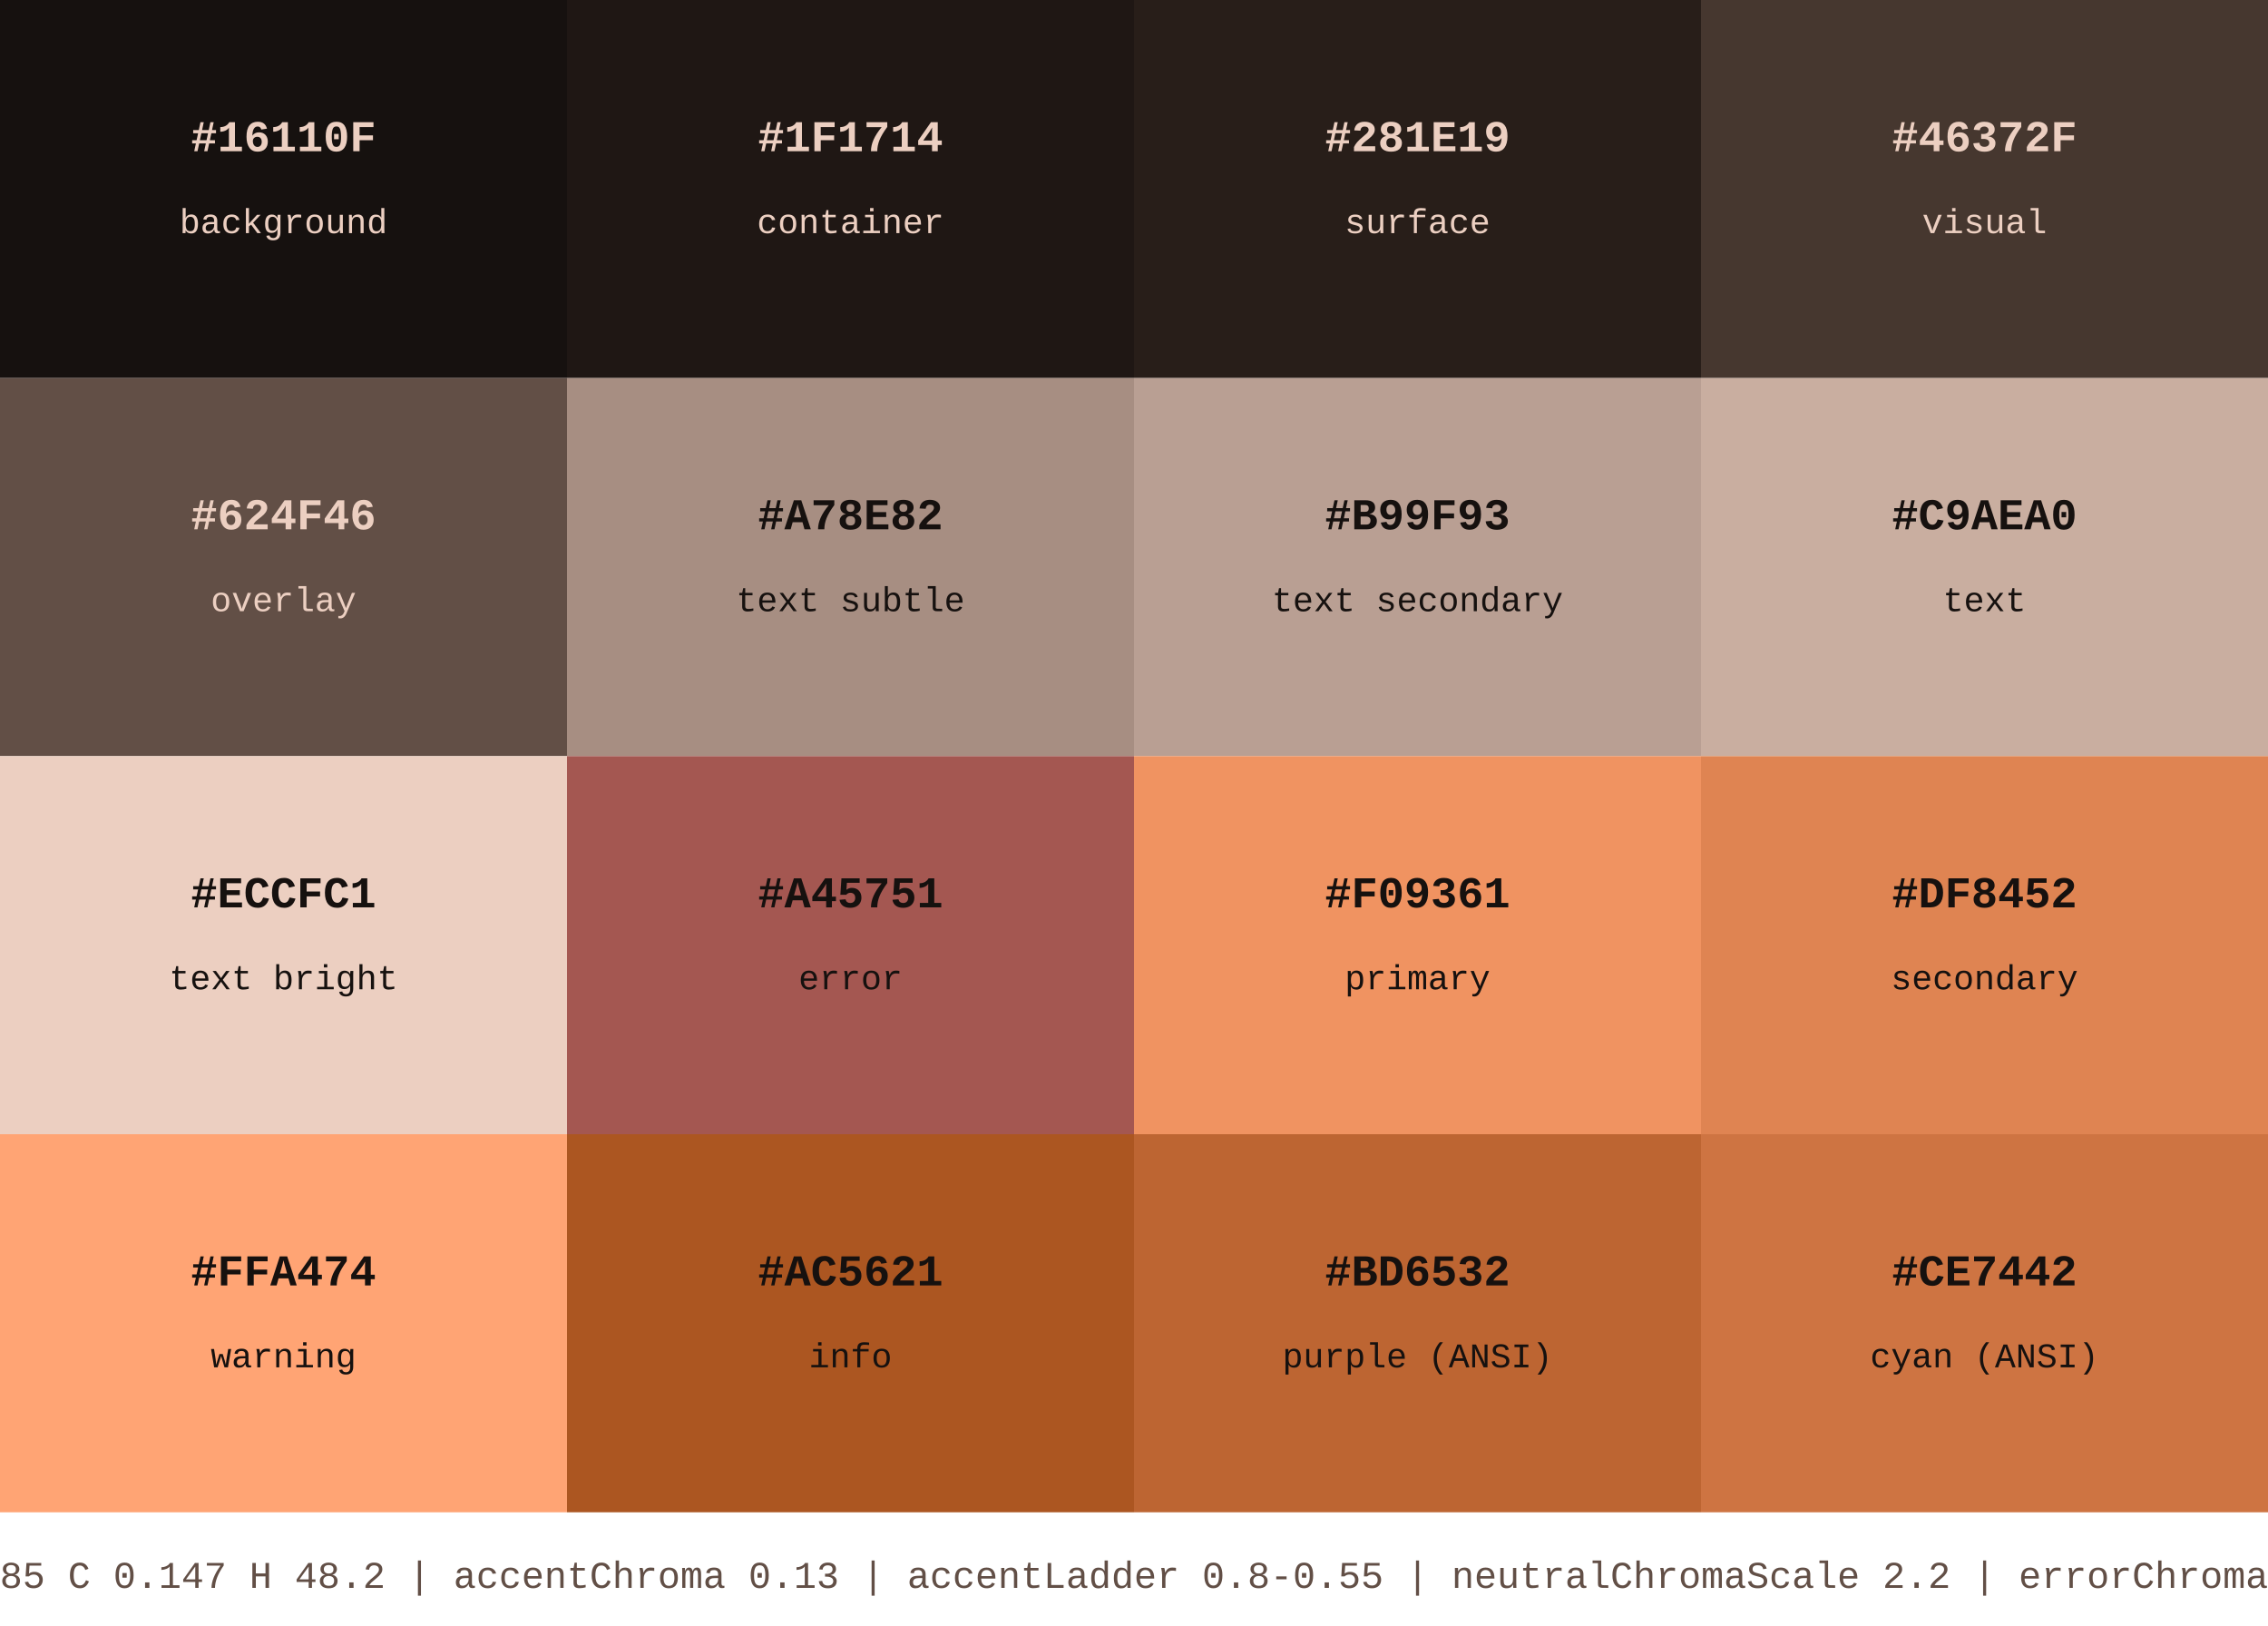
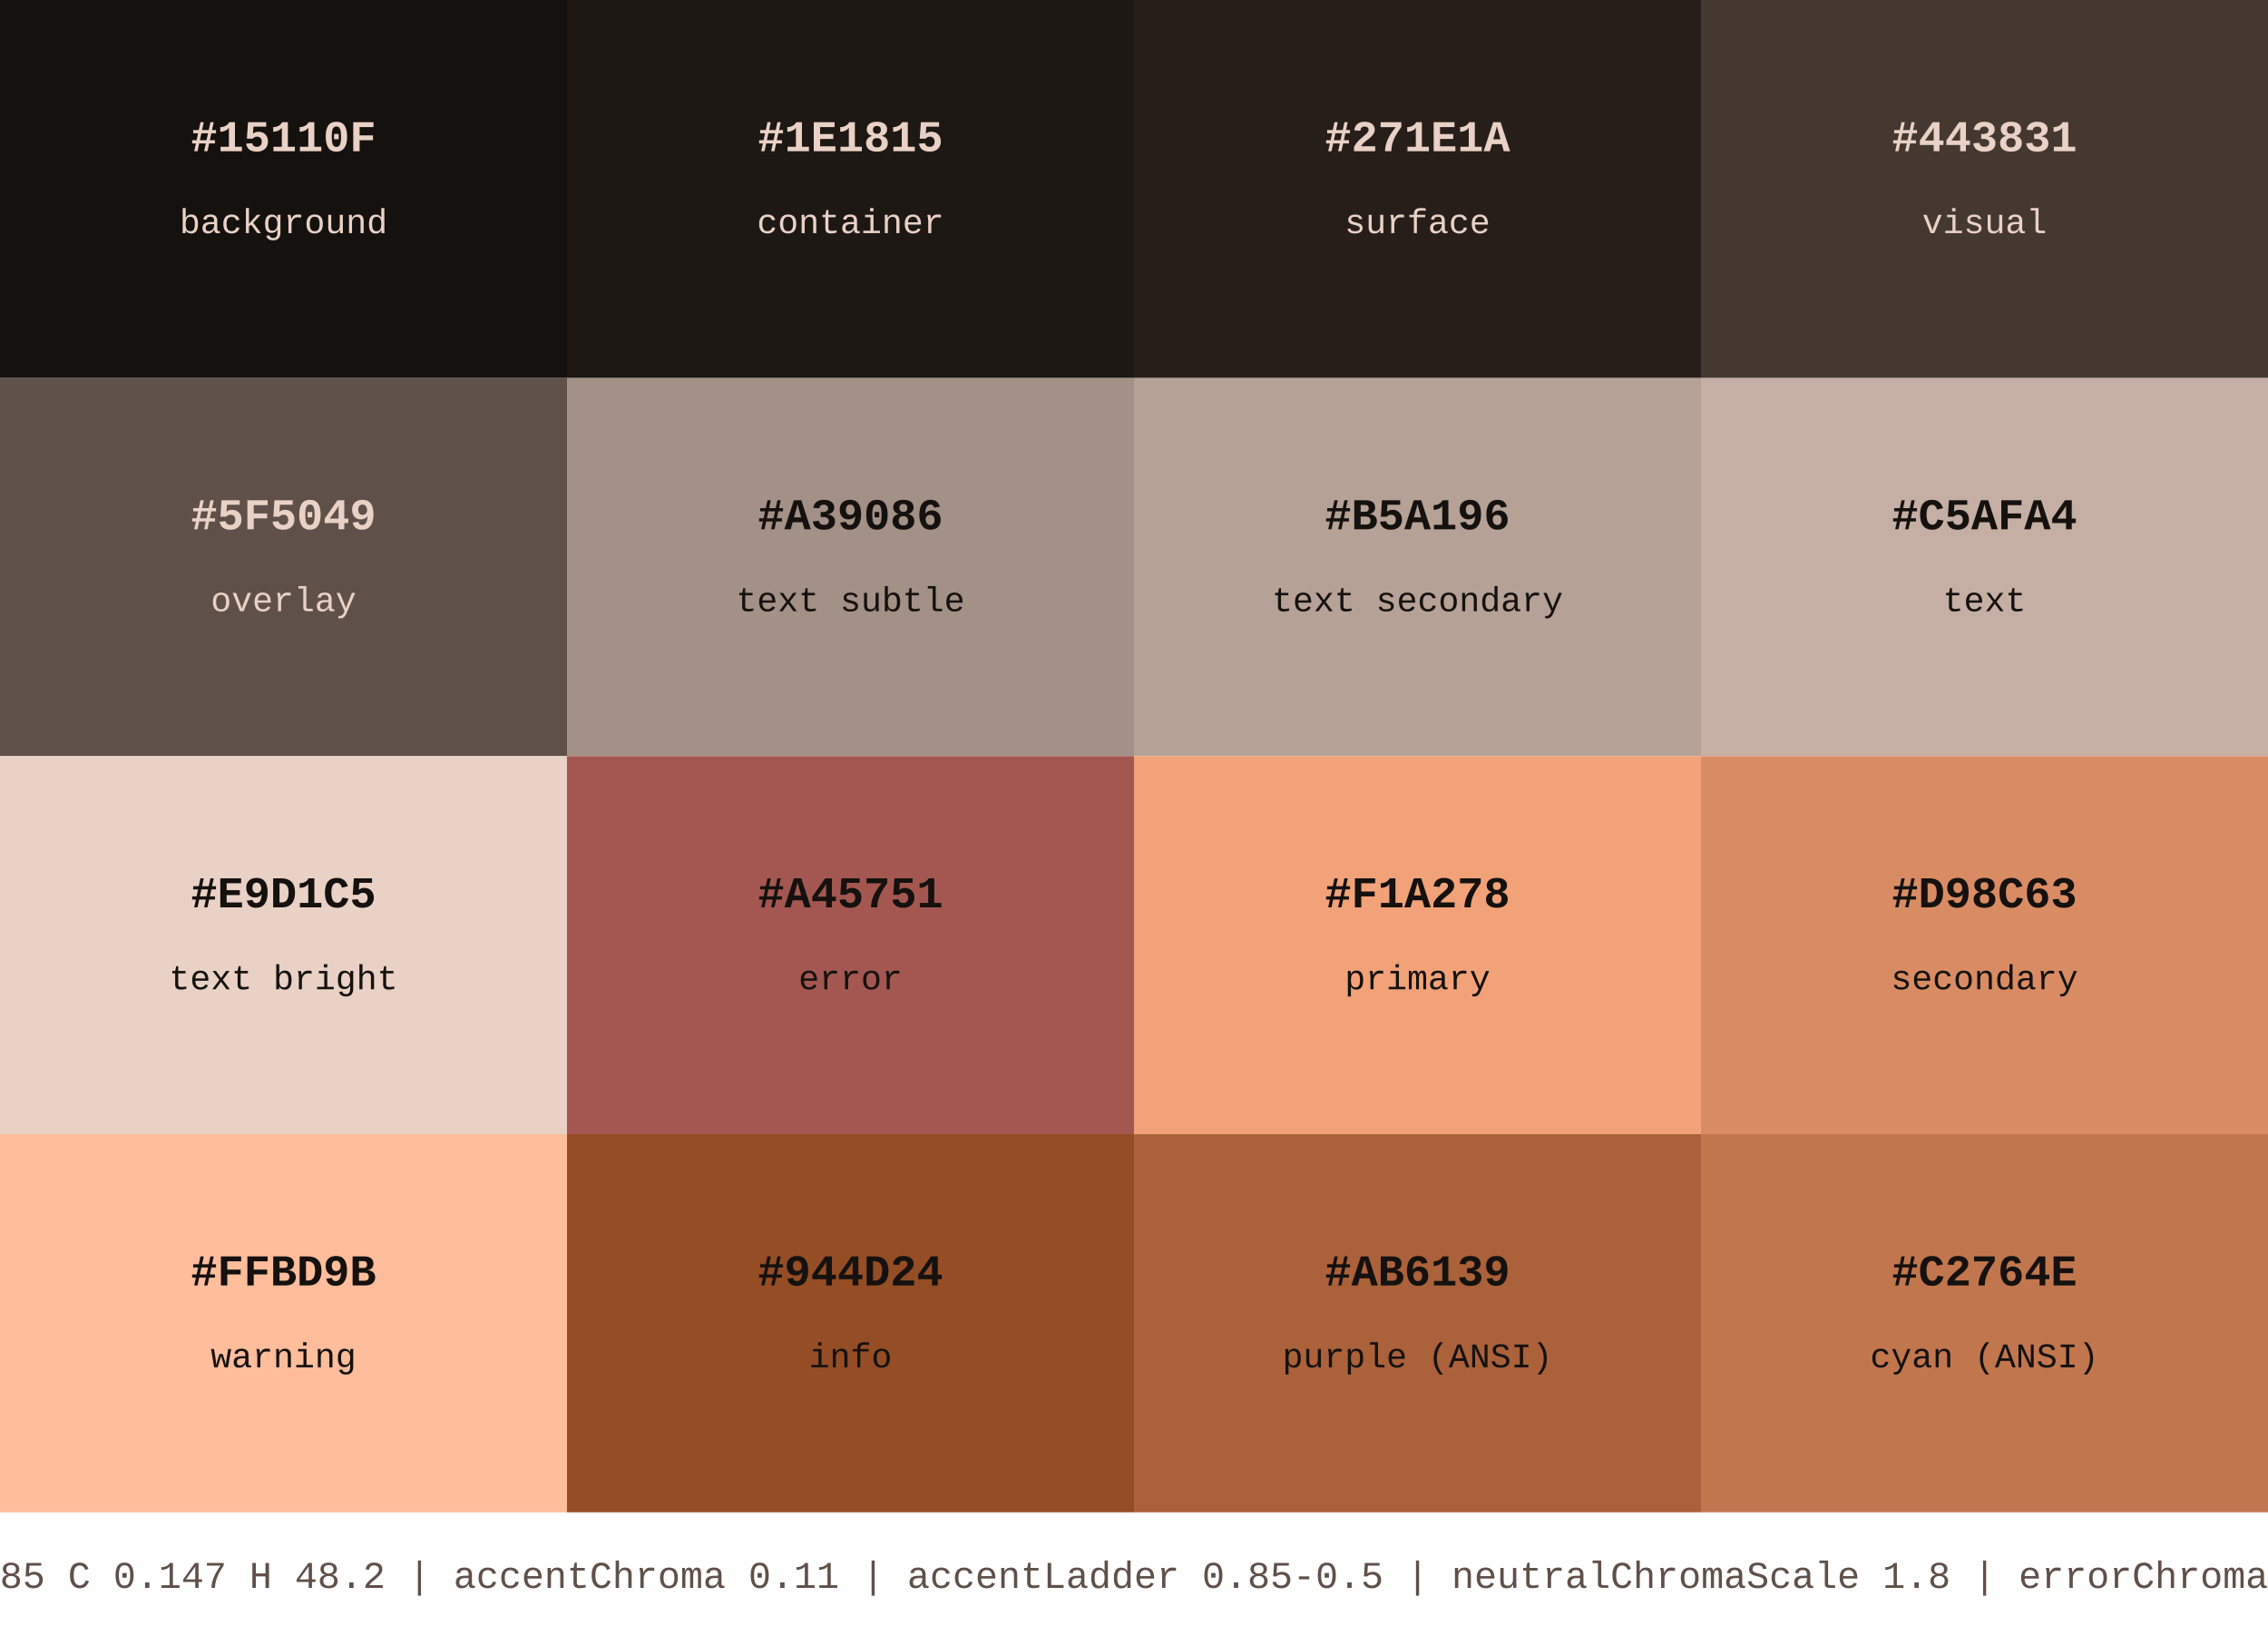
<svg xmlns="http://www.w3.org/2000/svg" width="720" height="516" viewBox="0 0 720 516" role="img" aria-labelledby="title desc">
  <style>
    .hex {
      font-family: ui-monospace, SFMono-Regular, Menlo, Monaco, Consolas, "Liberation Mono", monospace;
      font-size: 14px;
      font-weight: 600;
      text-anchor: middle;
    }

    .name {
      font-family: ui-monospace, SFMono-Regular, Menlo, Monaco, Consolas, "Liberation Mono", monospace;
      font-size: 11px;
      text-anchor: middle;
    }

    .knobs {
      font-family: ui-monospace, SFMono-Regular, Menlo, Monaco, Consolas, "Liberation Mono", monospace;
      font-size: 12px;
      text-anchor: middle;
-       fill: #624f46;
+       fill: #5f5049;
    }
  </style>
  <g transform="translate(0 0)">
-     <rect width="180" height="120" fill="#16110f" />
-     <text class="hex" x="90" y="48" fill="#eccfc1">#16110F</text>
-     <text class="name" x="90" y="74" fill="#eccfc1">background</text>
+     <rect width="180" height="120" fill="#15110f" />
+     <text class="hex" x="90" y="48" fill="#e9d1c5">#15110F</text>
+     <text class="name" x="90" y="74" fill="#e9d1c5">background</text>
  </g>
  <g transform="translate(180 0)">
-     <rect width="180" height="120" fill="#1f1714" />
-     <text class="hex" x="90" y="48" fill="#eccfc1">#1F1714</text>
-     <text class="name" x="90" y="74" fill="#eccfc1">container</text>
+     <rect width="180" height="120" fill="#1e1815" />
+     <text class="hex" x="90" y="48" fill="#e9d1c5">#1E1815</text>
+     <text class="name" x="90" y="74" fill="#e9d1c5">container</text>
  </g>
  <g transform="translate(360 0)">
-     <rect width="180" height="120" fill="#281e19" />
-     <text class="hex" x="90" y="48" fill="#eccfc1">#281E19</text>
-     <text class="name" x="90" y="74" fill="#eccfc1">surface</text>
+     <rect width="180" height="120" fill="#271e1a" />
+     <text class="hex" x="90" y="48" fill="#e9d1c5">#271E1A</text>
+     <text class="name" x="90" y="74" fill="#e9d1c5">surface</text>
  </g>
  <g transform="translate(540 0)">
-     <rect width="180" height="120" fill="#46372f" />
-     <text class="hex" x="90" y="48" fill="#eccfc1">#46372F</text>
-     <text class="name" x="90" y="74" fill="#eccfc1">visual</text>
+     <rect width="180" height="120" fill="#443831" />
+     <text class="hex" x="90" y="48" fill="#e9d1c5">#443831</text>
+     <text class="name" x="90" y="74" fill="#e9d1c5">visual</text>
  </g>
  <g transform="translate(0 120)">
-     <rect width="180" height="120" fill="#624f46" />
-     <text class="hex" x="90" y="48" fill="#eccfc1">#624F46</text>
-     <text class="name" x="90" y="74" fill="#eccfc1">overlay</text>
+     <rect width="180" height="120" fill="#5f5049" />
+     <text class="hex" x="90" y="48" fill="#e9d1c5">#5F5049</text>
+     <text class="name" x="90" y="74" fill="#e9d1c5">overlay</text>
  </g>
  <g transform="translate(180 120)">
-     <rect width="180" height="120" fill="#a78e82" />
-     <text class="hex" x="90" y="48" fill="#16110f">#A78E82</text>
-     <text class="name" x="90" y="74" fill="#16110f">text subtle</text>
+     <rect width="180" height="120" fill="#a39086" />
+     <text class="hex" x="90" y="48" fill="#15110f">#A39086</text>
+     <text class="name" x="90" y="74" fill="#15110f">text subtle</text>
  </g>
  <g transform="translate(360 120)">
-     <rect width="180" height="120" fill="#b99f93" />
-     <text class="hex" x="90" y="48" fill="#16110f">#B99F93</text>
-     <text class="name" x="90" y="74" fill="#16110f">text secondary</text>
+     <rect width="180" height="120" fill="#b5a196" />
+     <text class="hex" x="90" y="48" fill="#15110f">#B5A196</text>
+     <text class="name" x="90" y="74" fill="#15110f">text secondary</text>
  </g>
  <g transform="translate(540 120)">
-     <rect width="180" height="120" fill="#c9aea0" />
-     <text class="hex" x="90" y="48" fill="#16110f">#C9AEA0</text>
-     <text class="name" x="90" y="74" fill="#16110f">text</text>
+     <rect width="180" height="120" fill="#c5afa4" />
+     <text class="hex" x="90" y="48" fill="#15110f">#C5AFA4</text>
+     <text class="name" x="90" y="74" fill="#15110f">text</text>
  </g>
  <g transform="translate(0 240)">
-     <rect width="180" height="120" fill="#eccfc1" />
-     <text class="hex" x="90" y="48" fill="#16110f">#ECCFC1</text>
-     <text class="name" x="90" y="74" fill="#16110f">text bright</text>
+     <rect width="180" height="120" fill="#e9d1c5" />
+     <text class="hex" x="90" y="48" fill="#15110f">#E9D1C5</text>
+     <text class="name" x="90" y="74" fill="#15110f">text bright</text>
  </g>
  <g transform="translate(180 240)">
    <rect width="180" height="120" fill="#a45751" />
-     <text class="hex" x="90" y="48" fill="#16110f">#A45751</text>
-     <text class="name" x="90" y="74" fill="#16110f">error</text>
+     <text class="hex" x="90" y="48" fill="#15110f">#A45751</text>
+     <text class="name" x="90" y="74" fill="#15110f">error</text>
  </g>
  <g transform="translate(360 240)">
-     <rect width="180" height="120" fill="#f09361" />
-     <text class="hex" x="90" y="48" fill="#16110f">#F09361</text>
-     <text class="name" x="90" y="74" fill="#16110f">primary</text>
+     <rect width="180" height="120" fill="#f1a278" />
+     <text class="hex" x="90" y="48" fill="#15110f">#F1A278</text>
+     <text class="name" x="90" y="74" fill="#15110f">primary</text>
  </g>
  <g transform="translate(540 240)">
-     <rect width="180" height="120" fill="#df8452" />
-     <text class="hex" x="90" y="48" fill="#16110f">#DF8452</text>
-     <text class="name" x="90" y="74" fill="#16110f">secondary</text>
+     <rect width="180" height="120" fill="#d98c63" />
+     <text class="hex" x="90" y="48" fill="#15110f">#D98C63</text>
+     <text class="name" x="90" y="74" fill="#15110f">secondary</text>
  </g>
  <g transform="translate(0 360)">
-     <rect width="180" height="120" fill="#ffa474" />
-     <text class="hex" x="90" y="48" fill="#16110f">#FFA474</text>
-     <text class="name" x="90" y="74" fill="#16110f">warning</text>
+     <rect width="180" height="120" fill="#ffbd9b" />
+     <text class="hex" x="90" y="48" fill="#15110f">#FFBD9B</text>
+     <text class="name" x="90" y="74" fill="#15110f">warning</text>
  </g>
  <g transform="translate(180 360)">
-     <rect width="180" height="120" fill="#ac5621" />
-     <text class="hex" x="90" y="48" fill="#16110f">#AC5621</text>
-     <text class="name" x="90" y="74" fill="#16110f">info</text>
+     <rect width="180" height="120" fill="#944d24" />
+     <text class="hex" x="90" y="48" fill="#15110f">#944D24</text>
+     <text class="name" x="90" y="74" fill="#15110f">info</text>
  </g>
  <g transform="translate(360 360)">
-     <rect width="180" height="120" fill="#bd6532" />
-     <text class="hex" x="90" y="48" fill="#16110f">#BD6532</text>
-     <text class="name" x="90" y="74" fill="#16110f">purple (ANSI)</text>
+     <rect width="180" height="120" fill="#ab6139" />
+     <text class="hex" x="90" y="48" fill="#15110f">#AB6139</text>
+     <text class="name" x="90" y="74" fill="#15110f">purple (ANSI)</text>
  </g>
  <g transform="translate(540 360)">
-     <rect width="180" height="120" fill="#ce7442" />
-     <text class="hex" x="90" y="48" fill="#16110f">#CE7442</text>
-     <text class="name" x="90" y="74" fill="#16110f">cyan (ANSI)</text>
+     <rect width="180" height="120" fill="#c2764e" />
+     <text class="hex" x="90" y="48" fill="#15110f">#C2764E</text>
+     <text class="name" x="90" y="74" fill="#15110f">cyan (ANSI)</text>
  </g>
-   <text class="knobs" x="360" y="504">seed L 0.685 C 0.147 H 48.2  |  accentChroma 0.13  |  accentLadder 0.8-0.55  |  neutralChromaScale 2.2  |  errorChromaScale 0.75</text>
+   <text class="knobs" x="360" y="504">seed L 0.685 C 0.147 H 48.2  |  accentChroma 0.11  |  accentLadder 0.85-0.5  |  neutralChromaScale 1.8  |  errorChromaScale 0.75</text>
</svg>
